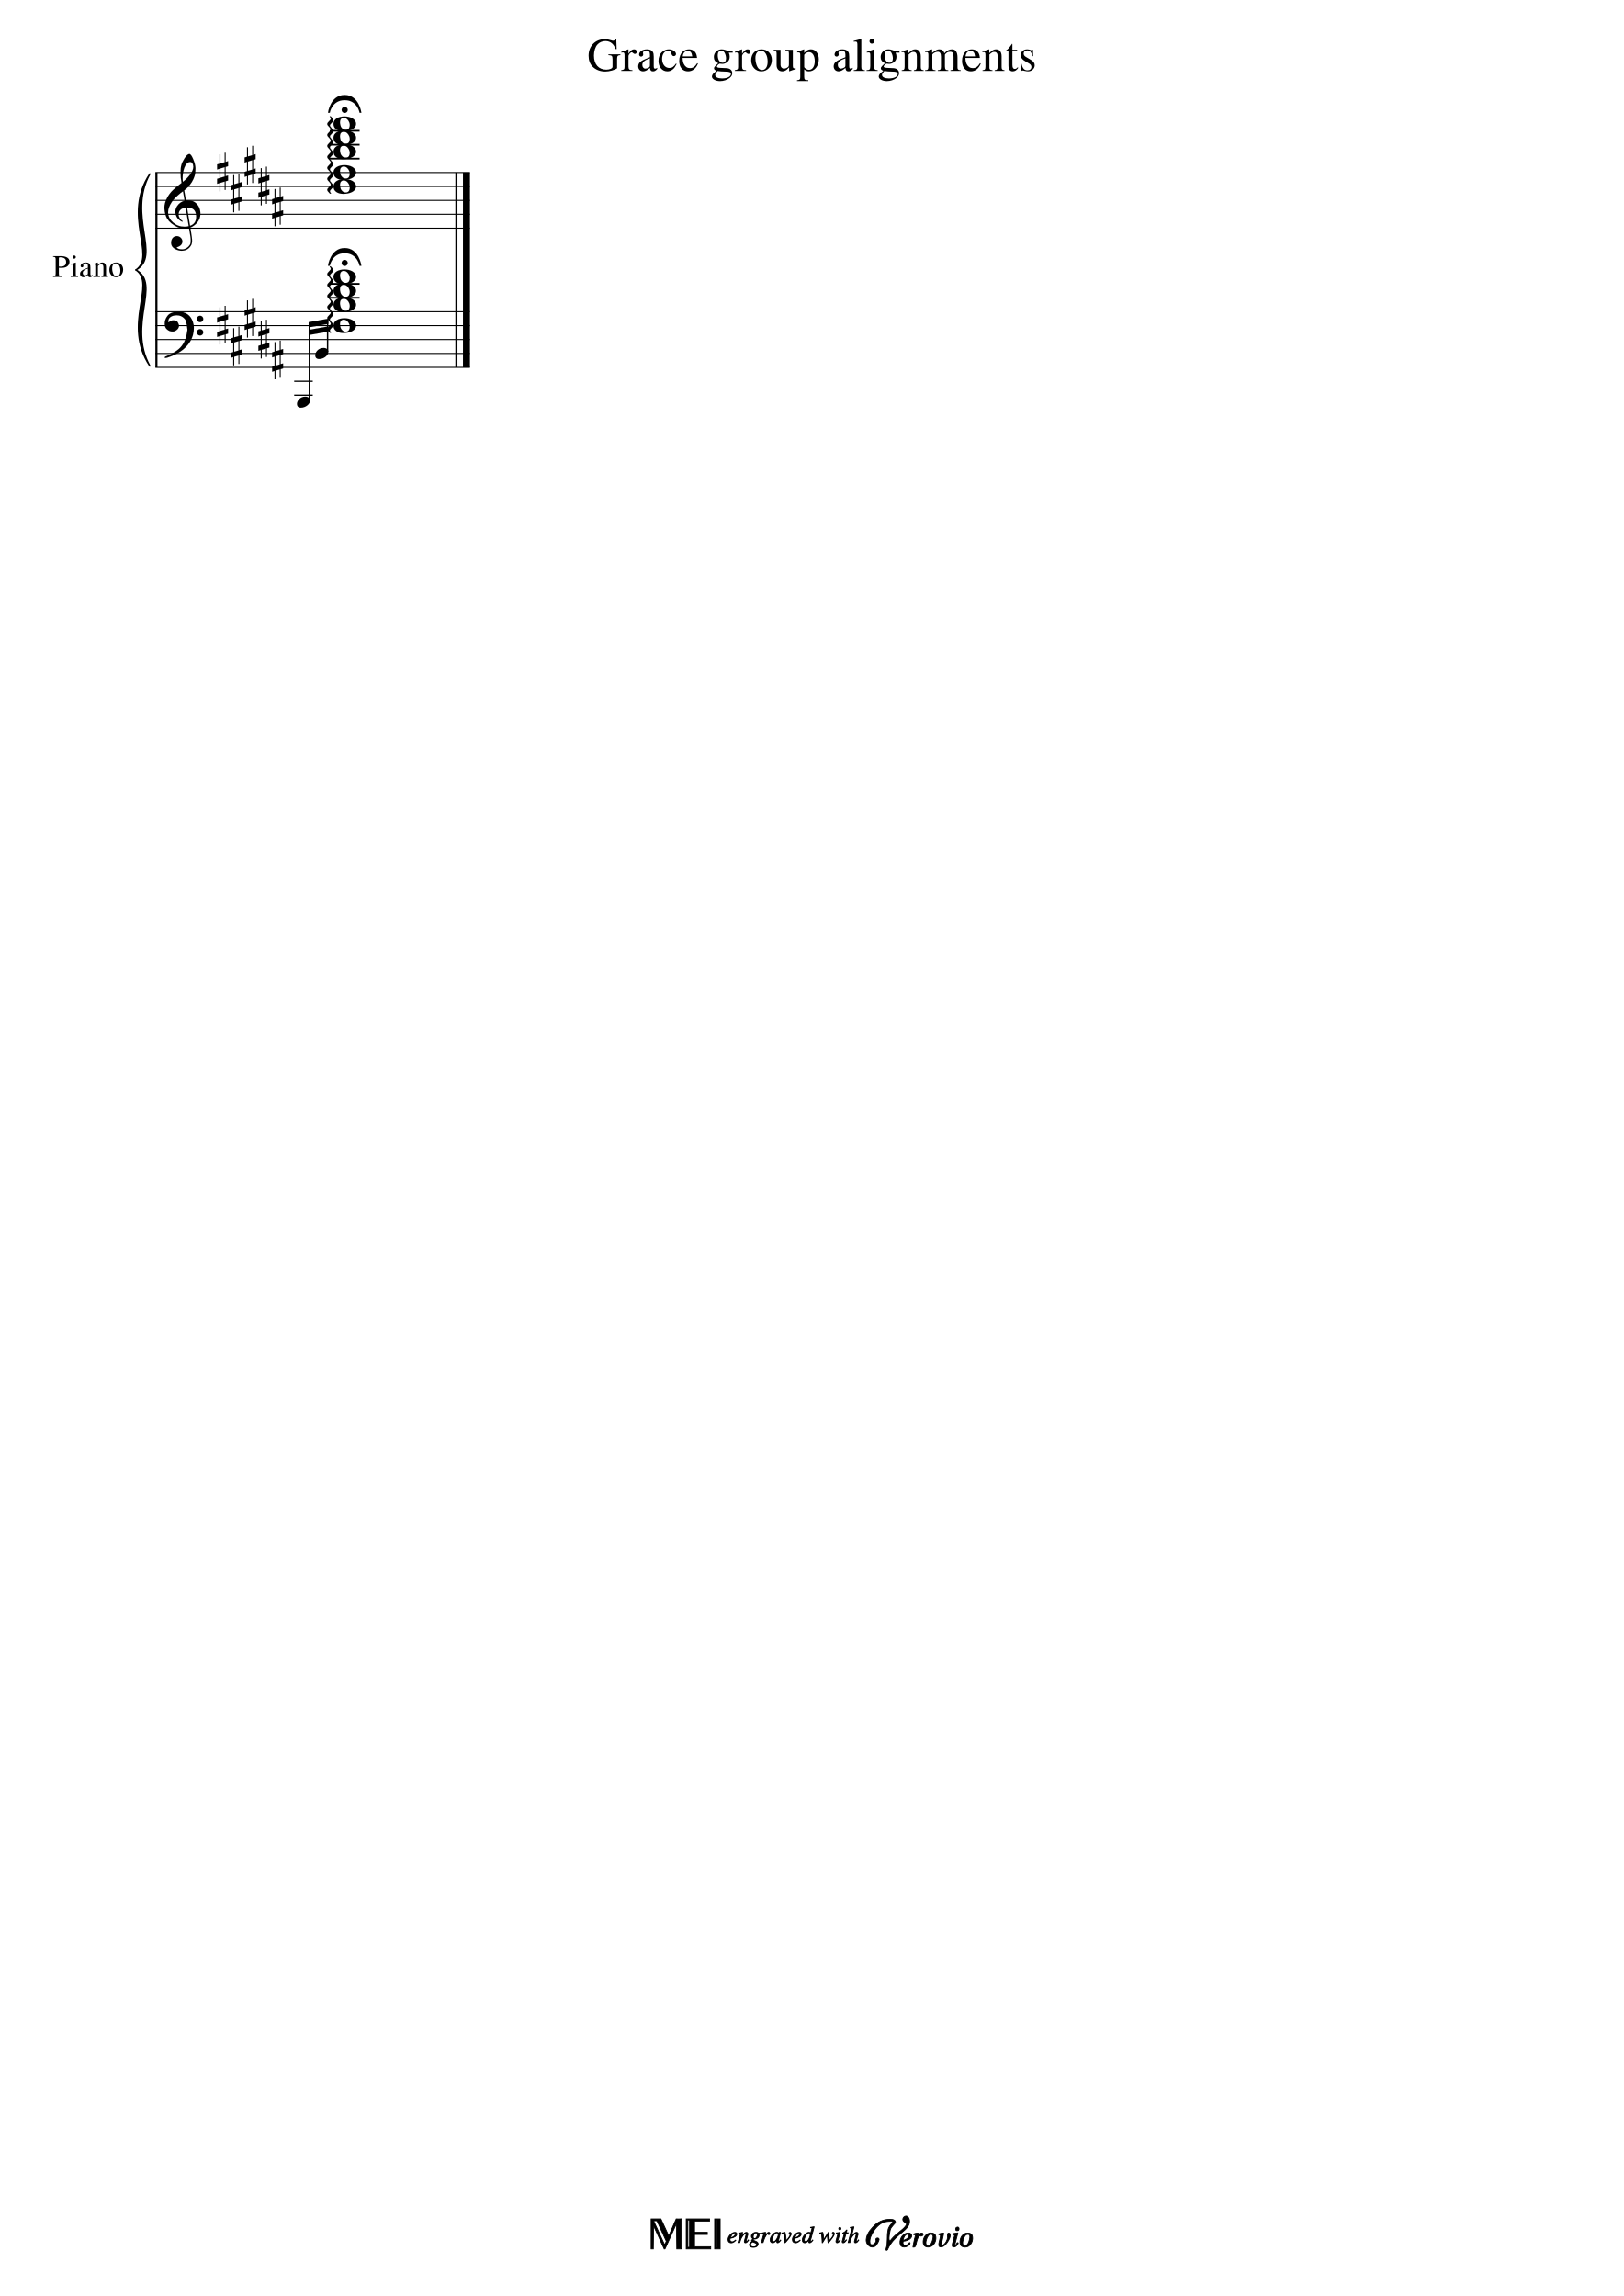
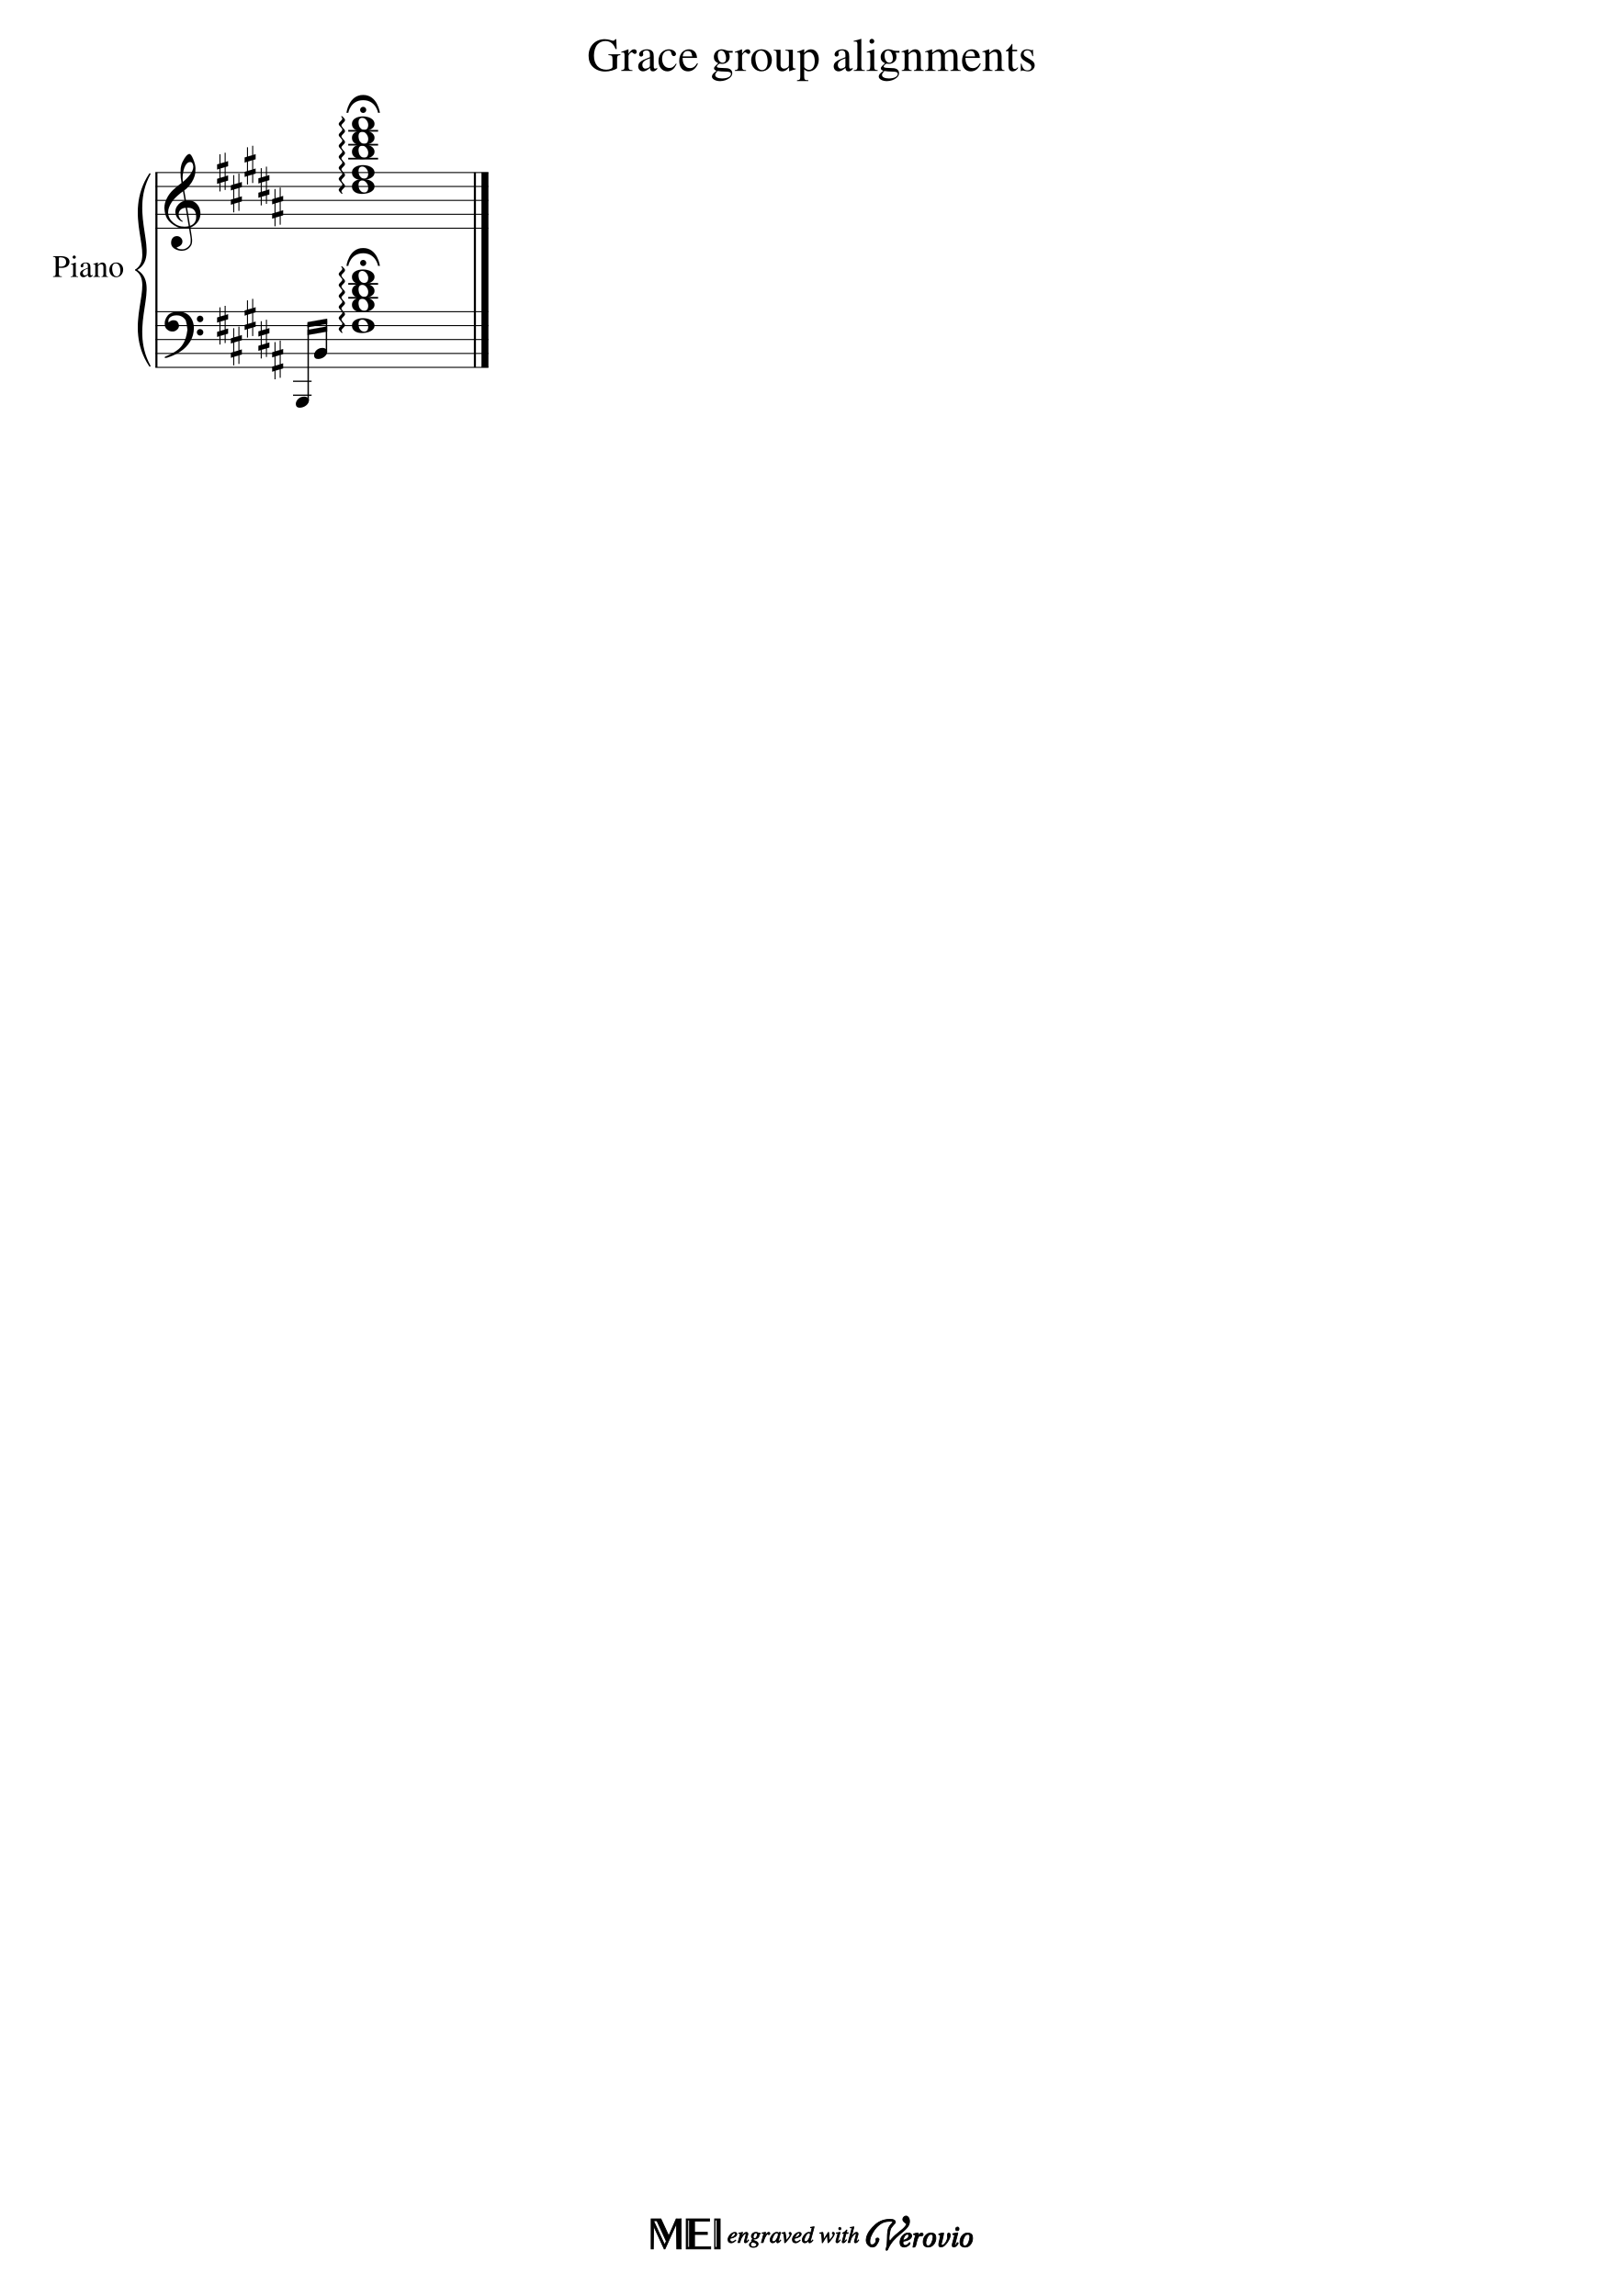
<svg xmlns="http://www.w3.org/2000/svg" xmlns:xlink="http://www.w3.org/1999/xlink" width="2100px" height="2970px" version="1.1" overflow="visible" id="docid">
  <defs>
    <g id="E050-docid">
      <path transform="scale(1,-1)" d="M441 -245c-23 -4 -48 -6 -76 -6c-59 0 -102 7 -130 20c-88 42 -150 93 -187 154c-26 44 -43 103 -48 176c0 6 -1 13 -1 19c0 54 15 111 45 170c29 57 65 106 110 148s96 85 153 127c-3 16 -8 46 -13 92c-4 43 -5 73 -5 89c0 117 16 172 69 257c34 54 64 82 89 82 c21 0 43 -30 69 -92s39 -115 41 -159v-15c0 -109 -21 -162 -67 -241c-13 -20 -63 -90 -98 -118c-13 -9 -25 -19 -37 -29l31 -181c8 1 18 2 28 2c58 0 102 -12 133 -35c59 -43 92 -104 98 -184c1 -7 1 -15 1 -22c0 -123 -87 -209 -181 -248c8 -57 17 -110 25 -162 c5 -31 6 -58 6 -80c0 -30 -5 -53 -14 -70c-35 -64 -88 -99 -158 -103c-5 0 -11 -1 -16 -1c-37 0 -72 10 -108 27c-50 24 -77 59 -80 105v11c0 29 7 55 20 76c18 28 45 42 79 44h6c49 0 93 -42 97 -87v-9c0 -51 -34 -86 -105 -106c17 -24 51 -36 102 -36c62 0 116 43 140 85 c9 16 13 41 13 74c0 20 -1 42 -5 67c-8 53 -18 106 -26 159zM461 939c-95 0 -135 -175 -135 -286c0 -24 2 -48 5 -71c50 39 92 82 127 128c40 53 60 100 60 140v8c-4 53 -22 81 -55 81h-2zM406 119l54 -326c73 25 110 78 110 161c0 7 0 15 -1 23c-7 95 -57 142 -151 142h-12 zM382 117c-72 -2 -128 -47 -128 -120v-7c2 -46 43 -99 75 -115c-3 -2 -7 -5 -10 -10c-70 33 -116 88 -123 172v11c0 68 44 126 88 159c23 17 49 29 78 36l-29 170c-21 -13 -52 -37 -92 -73c-50 -44 -86 -84 -109 -119c-45 -69 -67 -130 -67 -182v-13c5 -68 35 -127 93 -176 s125 -73 203 -73c25 0 50 3 75 9c-19 111 -36 221 -54 331z" />
    </g>
    <g id="E262-docid">
      <path transform="scale(1,-1)" d="M136 186v169h17v-164l44 14v-91l-44 -14v-165l44 12v-91l-44 -13v-155h-17v150l-76 -22v-155h-17v149l-43 -13v90l43 14v167l-43 -14v92l43 13v169h17v-163zM60 73v-167l76 22v168z" />
    </g>
    <g id="E0A2-docid">
      <path transform="scale(1,-1)" d="M198 133c102 0 207 -45 207 -133c0 -92 -118 -133 -227 -133c-101 0 -178 46 -178 133c0 88 93 133 198 133zM293 -21c0 14 -3 29 -8 44c-7 20 -18 38 -33 54c-20 21 -43 31 -68 31l-20 -2c-15 -5 -27 -14 -36 -28c-4 -9 -6 -17 -8 -24s-3 -16 -3 -27c0 -15 3 -34 9 -57 s18 -41 34 -55c15 -15 36 -23 62 -23c4 0 10 1 18 2c19 5 32 15 40 30s13 34 13 55z" />
    </g>
    <g id="E062-docid">
      <path transform="scale(1,-1)" d="M582 -120c0 32 26 58 58 58s58 -26 58 -58s-26 -58 -58 -58s-58 26 -58 58zM582 120c0 32 26 58 58 58s58 -26 58 -58s-26 -58 -58 -58s-58 26 -58 58zM158 96c51 0 73 -14 88 -49l16 -39c0 -17 -2 -30 -7 -40c-3 -11 -10 -21 -19 -31c-17 -18 -49 -43 -84 -43 c-55 0 -77 13 -112 44c-24 21 -35 55 -35 100c0 46 14 81 32 112c30 52 71 79 137 93l36 6l26 2c154 0 235 -68 274 -182c11 -32 18 -68 18 -107c0 -103 -26 -182 -68 -250c-89 -145 -234 -230 -412 -288l-30 -5c-9 0 -14 3 -14 8c3 10 5 11 10 16c35 15 70 30 96 44l78 43 c96 57 162 136 197 258c9 33 17 60 22 100c3 22 5 35 6 39c-7 69 -16 115 -23 140s-4 22 -16 40c-8 12 -19 23 -31 34c-24 21 -62 44 -118 44c-48 0 -84 -8 -113 -28c-28 -19 -42 -44 -42 -73v-16c2 -5 3 -9 4 -11c24 22 52 39 84 39z" />
    </g>
    <g id="E0A4-docid">
      <path transform="scale(1,-1)" d="M0 -39c0 68 73 172 200 172c66 0 114 -37 114 -95c0 -84 -106 -171 -218 -171c-64 0 -96 30 -96 94z" />
    </g>
    <g id="EAA9-docid">
      <path transform="scale(1,-1)" d="M0 44c-12 0 -4 17 0 24c32 32 48 44 64 44c35 0 66 -64 96 -64c10 0 25 9 38 20c12 0 4 -17 0 -24c-32 -32 -48 -44 -64 -44c-35 0 -66 64 -96 64c-10 0 -25 -9 -38 -20z" />
    </g>
    <g id="E4C0-docid">
      <path transform="scale(1,-1)" d="M0 0c0 0 40 320 300 320s300 -320 300 -320h-32s-38 227 -268 227s-268 -227 -268 -227h-32zM355 52c0 -30 -25 -55 -55 -55s-55 25 -55 55s25 55 55 55s55 -25 55 -55z" />
    </g>
  </defs>
  <style type="text/css">#docid g.ending, #docid g.fing, #docid g.reh, #docid g.tempo {font-weight:bold;}#docid g.dir, #docid g.dynam, #docid g.mNum {font-style:italic;}#docid g.label {font-weight:normal;}#docid ellipse, #docid path, #docid polygon, #docid polyline, #docid rect {stroke:currentColor}</style>
  <svg class="definition-scale" color="black" font-family="Times, serif" viewBox="0 0 21000 29700">
    <g class="page-margin" transform="translate(500, 500)">
      <g id="iJ6YNS9" class="mdiv pageMilestone" />
      <g id="j6ERYJ7" class="score pageMilestone" />
      <g id="hBQMIY1" class="system">
        <path d="M1523 1732 L1523 4252" stroke-width="27" />
        <g id="zLSOEVC" class="grpSym">
          <path d="M1438,4234 C1078,3694 1528,3172 1258,2992 C1591,3172 1141,3694 1438,4234" stroke-width="18" stroke-linecap="round" stroke-linejoin="round" />
          <path d="M1438,1750 C1141,2290 1591,2812 1258,2992 C1528,2812 1078,2290 1438,1750" stroke-width="18" stroke-linecap="round" stroke-linejoin="round" />
        </g>
        <g id="b13LSE5M" class="label">
          <text x="1105" y="3082" text-anchor="end" font-size="0px">
            <tspan id="d76ZWID" class="text">
              <tspan font-size="405px">Piano</tspan>
            </tspan>
          </text>
        </g>
        <g id="j1TW2UZM" class="section systemMilestone" />
        <g id="a12WP67W" class="measure">
          <g id="b4Y5DFV" class="staff">
-             <path d="M1510 1732 L5578 1732" stroke-width="13" />
-             <path d="M1510 1912 L5578 1912" stroke-width="13" />
-             <path d="M1510 2092 L5578 2092" stroke-width="13" />
-             <path d="M1510 2272 L5578 2272" stroke-width="13" />
-             <path d="M1510 2452 L5578 2452" stroke-width="13" />
+             <path d="M1510 1732 L5817 1732" stroke-width="13" />
+             <path d="M1510 1912 L5817 1912" stroke-width="13" />
+             <path d="M1510 2092 L5817 2092" stroke-width="13" />
+             <path d="M1510 2272 L5817 2272" stroke-width="13" />
+             <path d="M1510 2452 L5817 2452" stroke-width="13" />
            <g id="e1QLH74E" class="clef">
              <use xlink:href="#E050-docid" transform="translate(1627, 2272) scale(0.72, 0.72)" />
            </g>
            <g id="g5VLKHE" class="keySig">
              <g id="iSPJAEC" class="keyAccid">
                <use xlink:href="#E262-docid" transform="translate(2308, 1732) scale(0.72, 0.72)" />
              </g>
              <g id="k1LV6W3V" class="keyAccid">
                <use xlink:href="#E262-docid" transform="translate(2486, 2002) scale(0.72, 0.72)" />
              </g>
              <g id="mRHQA18" class="keyAccid">
                <use xlink:href="#E262-docid" transform="translate(2664, 1642) scale(0.72, 0.72)" />
              </g>
              <g id="o1LU0JHX" class="keyAccid">
                <use xlink:href="#E262-docid" transform="translate(2842, 1912) scale(0.72, 0.72)" />
              </g>
              <g id="qCCZ9LK" class="keyAccid">
                <use xlink:href="#E262-docid" transform="translate(3020, 2182) scale(0.72, 0.72)" />
              </g>
            </g>
            <g class="ledgerLines above">
-               <path d="M3765 1552 L4151 1552" stroke-width="22" />
-               <path d="M3765 1372 L4151 1372" stroke-width="22" />
-               <path d="M3765 1192 L4151 1192" stroke-width="22" />
+               <path d="M4004 1552 L4390 1552" stroke-width="22" />
+               <path d="M4004 1372 L4390 1372" stroke-width="22" />
+               <path d="M4004 1192 L4390 1192" stroke-width="22" />
            </g>
            <g id="cNFAQML" class="layer">
              <g id="chord-0000000108671512" class="chord">
                <g id="e36A7UB" class="note">
                  <g class="notehead">
-                     <use xlink:href="#E0A2-docid" transform="translate(3813, 1912) scale(0.72, 0.72)" />
+                     <use xlink:href="#E0A2-docid" transform="translate(4052, 1912) scale(0.72, 0.72)" />
                  </g>
                  <g id="fW4SW7P" class="accid" />
                </g>
                <g id="g17JWEWV" class="note">
                  <g class="notehead">
-                     <use xlink:href="#E0A2-docid" transform="translate(3813, 1732) scale(0.72, 0.72)" />
+                     <use xlink:href="#E0A2-docid" transform="translate(4052, 1732) scale(0.72, 0.72)" />
                  </g>
                  <g id="h11BYRB0" class="accid" />
                </g>
                <g id="iEPNT2P" class="note">
                  <g class="notehead">
-                     <use xlink:href="#E0A2-docid" transform="translate(3813, 1462) scale(0.72, 0.72)" />
+                     <use xlink:href="#E0A2-docid" transform="translate(4052, 1462) scale(0.72, 0.72)" />
                  </g>
                  <g id="j180F7IU" class="accid" />
                </g>
                <g id="k1JVOWO3" class="note">
                  <g class="notehead">
-                     <use xlink:href="#E0A2-docid" transform="translate(3813, 1282) scale(0.72, 0.72)" />
+                     <use xlink:href="#E0A2-docid" transform="translate(4052, 1282) scale(0.72, 0.72)" />
                  </g>
                  <g id="l168SLSU" class="accid" />
                </g>
                <g id="m1I1R6XU" class="note">
                  <g class="notehead">
-                     <use xlink:href="#E0A2-docid" transform="translate(3813, 1102) scale(0.72, 0.72)" />
+                     <use xlink:href="#E0A2-docid" transform="translate(4052, 1102) scale(0.72, 0.72)" />
                  </g>
                  <g id="n3L1BSY" class="accid" />
                </g>
              </g>
            </g>
          </g>
          <g id="oYFJ0C6" class="staff">
-             <path d="M1510 3532 L5578 3532" stroke-width="13" />
-             <path d="M1510 3712 L5578 3712" stroke-width="13" />
-             <path d="M1510 3892 L5578 3892" stroke-width="13" />
-             <path d="M1510 4072 L5578 4072" stroke-width="13" />
-             <path d="M1510 4252 L5578 4252" stroke-width="13" />
+             <path d="M1510 3532 L5817 3532" stroke-width="13" />
+             <path d="M1510 3712 L5817 3712" stroke-width="13" />
+             <path d="M1510 3892 L5817 3892" stroke-width="13" />
+             <path d="M1510 4072 L5817 4072" stroke-width="13" />
+             <path d="M1510 4252 L5817 4252" stroke-width="13" />
            <g id="sZE6XER" class="clef">
              <use xlink:href="#E062-docid" transform="translate(1627, 3712) scale(0.72, 0.72)" />
            </g>
            <g id="u1N9L0FZ" class="keySig">
              <g id="wBLAR6D" class="keyAccid">
                <use xlink:href="#E262-docid" transform="translate(2308, 3712) scale(0.72, 0.72)" />
              </g>
              <g id="y4IJE84" class="keyAccid">
                <use xlink:href="#E262-docid" transform="translate(2486, 3982) scale(0.72, 0.72)" />
              </g>
              <g id="a14U645M" class="keyAccid">
                <use xlink:href="#E262-docid" transform="translate(2664, 3622) scale(0.72, 0.72)" />
              </g>
              <g id="c18TP0PA" class="keyAccid">
                <use xlink:href="#E262-docid" transform="translate(2842, 3892) scale(0.72, 0.72)" />
              </g>
              <g id="e1WHSIFN" class="keyAccid">
                <use xlink:href="#E262-docid" transform="translate(3020, 4162) scale(0.72, 0.72)" />
              </g>
            </g>
            <g class="ledgerLines above">
-               <path d="M3765 3352 L4151 3352" stroke-width="22" />
-               <path d="M3765 3172 L4151 3172" stroke-width="22" />
+               <path d="M4004 3352 L4390 3352" stroke-width="22" />
+               <path d="M4004 3172 L4390 3172" stroke-width="22" />
            </g>
            <g class="ledgerLines below cue">
-               <path d="M3305 4432 L3545 4432" stroke-width="16" />
-               <path d="M3305 4612 L3545 4612" stroke-width="16" />
+               <path d="M3290 4432 L3530 4432" stroke-width="16" />
+               <path d="M3290 4612 L3530 4612" stroke-width="16" />
            </g>
            <g id="p6KLLMO" class="layer">
              <g id="q4CA8UL" class="graceGrp">
                <g id="r10DL3CR" class="beam">
-                   <polygon points="3492,3667 3746,3622 3746,3689 3492,3734" />
-                   <polygon points="3492,3767 3746,3722 3746,3789 3492,3834" />
+                   <polygon points="3477,3667 3731,3622 3731,3689 3477,3734" />
+                   <polygon points="3477,3767 3731,3722 3731,3789 3477,3834" />
                  <g id="s1IC15RP" class="note">
                    <g class="notehead">
-                       <use xlink:href="#E0A4-docid" transform="translate(3341, 4702) scale(0.54, 0.54)" />
+                       <use xlink:href="#E0A4-docid" transform="translate(3326, 4702) scale(0.54, 0.54)" />
                    </g>
                    <g id="vPKGJXZ" class="stem">
-                       <path d="M3501 4681 L3501 3685" stroke-width="18" />
+                       <path d="M3486 4681 L3486 3685" stroke-width="18" />
                    </g>
                  </g>
                  <g id="tBZ62SV" class="note">
                    <g class="notehead">
-                       <use xlink:href="#E0A4-docid" transform="translate(3577, 4072) scale(0.54, 0.54)" />
+                       <use xlink:href="#E0A4-docid" transform="translate(3562, 4072) scale(0.54, 0.54)" />
                    </g>
                    <g id="wGMJNIQ" class="stem">
-                       <path d="M3737 4051 L3737 3640" stroke-width="18" />
+                       <path d="M3722 4051 L3722 3640" stroke-width="18" />
                    </g>
                  </g>
                </g>
              </g>
              <g id="chord-0000000742047178" class="chord">
                <g id="vLC6GUE" class="note">
                  <g class="notehead">
-                     <use xlink:href="#E0A2-docid" transform="translate(3813, 3712) scale(0.72, 0.72)" />
+                     <use xlink:href="#E0A2-docid" transform="translate(4052, 3712) scale(0.72, 0.72)" />
                  </g>
                  <g id="w1KCUVGJ" class="accid" />
                </g>
                <g id="xGUU4JQ" class="note">
                  <g class="notehead">
-                     <use xlink:href="#E0A2-docid" transform="translate(3813, 3442) scale(0.72, 0.72)" />
+                     <use xlink:href="#E0A2-docid" transform="translate(4052, 3442) scale(0.72, 0.72)" />
                  </g>
                  <g id="yAUW6TF" class="accid" />
                </g>
                <g id="z14DBQNG" class="note">
                  <g class="notehead">
-                     <use xlink:href="#E0A2-docid" transform="translate(3813, 3262) scale(0.72, 0.72)" />
+                     <use xlink:href="#E0A2-docid" transform="translate(4052, 3262) scale(0.72, 0.72)" />
                  </g>
                  <g id="a1QJ4FU1" class="accid" />
                </g>
                <g id="b1XSZE2H" class="note">
                  <g class="notehead">
-                     <use xlink:href="#E0A2-docid" transform="translate(3813, 3082) scale(0.72, 0.72)" />
+                     <use xlink:href="#E0A2-docid" transform="translate(4052, 3082) scale(0.72, 0.72)" />
                  </g>
                  <g id="c1IEYM10" class="accid" />
                </g>
              </g>
            </g>
          </g>
-           <g id="dIZDUHE" class="arpeg" transform="rotate(-90 3813,2002)">
-             <use xlink:href="#EAA9-docid" transform="translate(3813, 2002) scale(0.72, 0.72)" />
-             <use xlink:href="#EAA9-docid" transform="translate(3955, 2002) scale(0.72, 0.72)" />
-             <use xlink:href="#EAA9-docid" transform="translate(4097, 2002) scale(0.72, 0.72)" />
-             <use xlink:href="#EAA9-docid" transform="translate(4239, 2002) scale(0.72, 0.72)" />
-             <use xlink:href="#EAA9-docid" transform="translate(4381, 2002) scale(0.72, 0.72)" />
-             <use xlink:href="#EAA9-docid" transform="translate(4523, 2002) scale(0.72, 0.72)" />
-             <use xlink:href="#EAA9-docid" transform="translate(4665, 2002) scale(0.72, 0.72)" />
+           <g id="dIZDUHE" class="arpeg" transform="rotate(-90 3962,2002)">
+             <use xlink:href="#EAA9-docid" transform="translate(3962, 2002) scale(0.72, 0.72)" />
+             <use xlink:href="#EAA9-docid" transform="translate(4104, 2002) scale(0.72, 0.72)" />
+             <use xlink:href="#EAA9-docid" transform="translate(4246, 2002) scale(0.72, 0.72)" />
+             <use xlink:href="#EAA9-docid" transform="translate(4388, 2002) scale(0.72, 0.72)" />
+             <use xlink:href="#EAA9-docid" transform="translate(4530, 2002) scale(0.72, 0.72)" />
+             <use xlink:href="#EAA9-docid" transform="translate(4672, 2002) scale(0.72, 0.72)" />
+             <use xlink:href="#EAA9-docid" transform="translate(4814, 2002) scale(0.72, 0.72)" />
          </g>
          <g id="e1EHME80" class="fermata">
-             <use xlink:href="#E4C0-docid" transform="translate(3742, 959) scale(0.72, 0.72)" />
-           </g>
-           <g id="f1BEGS43" class="arpeg" transform="rotate(-90 3813,3802)">
-             <use xlink:href="#EAA9-docid" transform="translate(3813, 3802) scale(0.72, 0.72)" />
-             <use xlink:href="#EAA9-docid" transform="translate(3955, 3802) scale(0.72, 0.72)" />
-             <use xlink:href="#EAA9-docid" transform="translate(4097, 3802) scale(0.72, 0.72)" />
-             <use xlink:href="#EAA9-docid" transform="translate(4239, 3802) scale(0.72, 0.72)" />
-             <use xlink:href="#EAA9-docid" transform="translate(4381, 3802) scale(0.72, 0.72)" />
-             <use xlink:href="#EAA9-docid" transform="translate(4523, 3802) scale(0.72, 0.72)" />
+             <use xlink:href="#E4C0-docid" transform="translate(3981, 959) scale(0.72, 0.72)" />
+           </g>
+           <g id="f1BEGS43" class="arpeg" transform="rotate(-90 3962,3802)">
+             <use xlink:href="#EAA9-docid" transform="translate(3962, 3802) scale(0.72, 0.72)" />
+             <use xlink:href="#EAA9-docid" transform="translate(4104, 3802) scale(0.72, 0.72)" />
+             <use xlink:href="#EAA9-docid" transform="translate(4246, 3802) scale(0.72, 0.72)" />
+             <use xlink:href="#EAA9-docid" transform="translate(4388, 3802) scale(0.72, 0.72)" />
+             <use xlink:href="#EAA9-docid" transform="translate(4530, 3802) scale(0.72, 0.72)" />
+             <use xlink:href="#EAA9-docid" transform="translate(4672, 3802) scale(0.72, 0.72)" />
          </g>
          <g id="gETMZTA" class="fermata">
-             <use xlink:href="#E4C0-docid" transform="translate(3742, 2939) scale(0.72, 0.72)" />
+             <use xlink:href="#E4C0-docid" transform="translate(3981, 2939) scale(0.72, 0.72)" />
          </g>
          <g id="z1XZBIJA" class="barLine">
-             <path d="M5403 1732 L5403 2452" stroke-width="27" />
-             <path d="M5533 1732 L5533 2452" stroke-width="90" />
-             <path d="M5403 3532 L5403 4252" stroke-width="27" />
-             <path d="M5533 3532 L5533 4252" stroke-width="90" />
-             <path d="M5403 2452 L5403 3532" stroke-width="27" />
-             <path d="M5533 2452 L5533 3532" stroke-width="90" />
+             <path d="M5642 1732 L5642 2452" stroke-width="27" />
+             <path d="M5772 1732 L5772 2452" stroke-width="90" />
+             <path d="M5642 3532 L5642 4252" stroke-width="27" />
+             <path d="M5772 3532 L5772 4252" stroke-width="90" />
+             <path d="M5642 2452 L5642 3532" stroke-width="27" />
+             <path d="M5772 2452 L5772 3532" stroke-width="90" />
          </g>
        </g>
        <g id="qI1DT7K" class="systemMilestoneEnd j1TW2UZM" />
      </g>
      <g id="rJ8GLXL" class="pageMilestoneEnd j6ERYJ7" />
      <g id="s1HUMGE0" class="pageMilestoneEnd iJ6YNS9" />
      <g id="z1M5W8JL" class="pgHead autogenerated">
        <text font-size="0px">
          <tspan id="aA571PQ" class="rend" x="10000" y="417" text-anchor="middle">
            <tspan id="bGR56S9" class="rend">
              <tspan id="c10PAP45" class="text">
                <tspan font-size="607px">Grace group alignments</tspan>
              </tspan>
            </tspan>
          </tspan>
        </text>
      </g>
      <g id="t1YD0KSR" class="pgFoot autogenerated">
        <g id="u1XWY667" class="fig">
          <g class="svg" transform="translate(7750, 28099) scale(10, 10)">
            <g>
              <path fill="#000000" d="M 17.113,49.265 V 10.368 h 12.697 c 3.289,7.337 6.713,14.61 10.127,21.889 3.42,-7.485 6.256,-14.205 9.589,-21.91 2.436,0.104 4.317,0.085 6.484,-0.058 V 49.264 H 50.274 C 50.145,38.356 50.016,27.448 49.887,16.54 45.003,27.315 39.967,38.434 35.084,49.209 34.679,49.344 34.427,49.136 34.022,49.271 29.466,39.331 24.91,29.391 20.354,19.451 20.224,29.389 20.095,39.327 19.965,49.264 H 17.113 Z M 36.754,39.325 C 32.721,30.513 28.688,21.701 24.655,12.889 22.531,12.751 22.657,12.71 20.714,12.814 v 0.966 c 4.613,9.998 9.609,20.749 13.873,30.082 0.722,-1.513 1.445,-3.025 2.167,-4.538 z m 25.738,9.94 c 0,-12.966 0,-25.931 0,-38.897 10.084,0 20.169,0 30.253,0 0,0.96 0,1.921 0,2.881 -6.483,0 -12.966,0 -19.448,0 0,4.802 0,9.604 0,14.406 5.522,0 11.045,0 16.567,0 0,0.96 0,1.921 0,2.881 -5.522,0 -11.045,0 -16.567,0 0,5.282 0,10.565 0,15.847 6.963,0 13.926,0 20.889,0 0,0.96 0,1.921 0,2.881 -10.565,0 -21.129,0 -31.694,0 z m 4.322,-2.161 c 0,-11.765 0,-23.53 0,-35.295 -0.72,0 -1.441,0 -2.161,0 0,11.765 0,23.53 0,35.295 0.72,0 1.441,0 2.161,0 z m 32.414,2.161 c 0,-12.966 0,-25.931 0,-38.897 2.401,0 4.802,0 7.203,0 0,12.966 0,25.931 0,38.897 -2.401,0 -4.802,0 -7.203,0 z m 2.881,-2.161 c 0,-11.765 0,-23.53 0,-35.295 -0.72,0 -1.441,0 -2.161,0 0,11.765 0,23.53 0,35.295 0.72,0 1.441,0 2.161,0 z" />
              <path fill="#000000" d="m 346.3,6.7 c -3.1,0.5 -4.9,4.4 -2.7,6.8 1.2,1.4 2.7,2.4 4.1,3.5 -2.4,5.3 -7.7,8.3 -11.9,12.1 -3.7,2.8 -7,6.2 -9.7,9.9 -2.2,-0.8 -0.915,-7.719 -0.627,-9.5 0.288,-1.781 0.727,-6.4 2.927,-8.7 1.3,-1.9 3,-3.5 4.5,-5.2 1.2,-3.4 -3.2,-4.9 -5.8,-4.6 -7.3,-0.5 -14.6,2 -20,6.8 -5,4.6 -10,10.1 -11.5,17 -0.9,3.5 -0.2,7.5 2.8,9.9 2.5,2.8 7.4,2.9 9.8,-0.2 1.7,-2.3 3.2,-4.8 3.8,-7.6 -0.1,-2.6 -4.4,-2.3 -4.3,0.2 1.2,2.4 -0.9,4.7 -2.7,6.2 -1.7,0.9 -4.7,0.7 -4.8,-1.7 -1,-5.8 2.1,-11.3 5.2,-16.1 4,-5.8 9.8,-11.2 17.2,-11.8 1.6,0 8.1,-1.2 6.8,1.4 -2.8,2.8 -5.6,6.1 -6,10.3 -1.6,7.7 0.1,15.7 -2.3,23.2 -1.1,3.9 2,2.6 2.5,0.2 3.3,-7.4 8.9,-13.4 15.1,-18.5 4.2,-3.9 9.5,-7.1 11.9,-12.6 1.3,-3.6 1.2,-9 -2.7,-10.9 -0.504,-0.177 -1.07,-0.165 -1.6,-0.1 z m 66,14.5 c -2,0.8 -1.8,4.9 0.8,4.4 3.4,0.4 2.9,-6.2 -0.8,-4.4 z m 0.6,7.3 c -1.3,0.5 -7.6,0.5 -5.4,2.2 4,-0.3 0.7,4.5 0.6,6.7 -0.4,2.9 -2.4,5.9 -1.2,8.8 2.7,1.7 5.6,-0.8 6.8,-3.2 1.6,-1.4 -0.5,-3 -1.2,-0.9 -0.4,0.8 -2.4,3.5 -2.6,1.8 1.1,-5 2.7,-9.9 3.9,-14.9 l -0.1,-0.5 h -0.9 z m -65.1,0.2 c -6.5,1.6 -10.5,9.5 -8.2,15.7 2.1,3.4 7.4,2.9 10.1,0.4 2,-0.2 3.6,-5.3 1,-3.4 -1.4,2 -4,4.2 -6.5,2.8 -2.2,-1.9 -1.9,-5.7 1.7,-5.3 3.1,-0.9 6.9,-2.1 8.1,-5.5 0.9,-2.7 -1.6,-5.2 -4.3,-4.8 h -1.1 -0.7 z m 13.6,0 c -2.2,0 -8.5,1.8 -2.9,2.3 0.9,1.9 -1,4.9 -1.1,7.2 -0.5,2.9 -1.4,5.7 -1.7,8.7 3.7,0.7 3.8,-2.6 4.4,-5.3 0.9,-3.3 1.6,-7 4.1,-9.5 2.4,1.6 6.8,-0.7 3.7,-3.4 -2.9,-0.5 -4.8,2.4 -6.2,4.3 0,-1.2 2.4,-5 -0.2,-4.3 z m 15.8,0 c -6.4,1.3 -9.6,9.1 -7.7,14.9 1.9,4 7.7,3.9 11,1.7 4.1,-3 6,-8.9 4.4,-13.7 -1.3,-3 -4.8,-3.2 -7.6,-3 z m 17,0 c -2.3,0 -8.8,1.9 -3,2.4 0.4,2.5 -1,5.7 -1.4,8.4 -0.7,2.4 -1.8,7.5 2.1,7.2 3.8,-0.1 6.5,-3.5 8.5,-6.3 2,-3.2 4.5,-7 3.3,-10.9 -3.7,-3 -3.6,2.6 -3.1,5.1 -0.7,3.8 -2.7,7.9 -6.2,9.8 -3.6,0.6 -1,-4.3 -0.8,-6.1 0.6,-3.2 1.6,-6.3 1.9,-9.5 h -1.1 z m 30.6,0 c -6.3,1.2 -9.5,8.9 -7.8,14.7 1.5,4 7.2,4.2 10.5,2.4 4.6,-2.8 6.6,-9.3 4.8,-14.3 -1.4,-2.8 -4.8,-3 -7.5,-2.8 z m -75.4,1.7 c 2.1,1.5 0.2,4.7 -1.6,5.7 -1.1,0.4 -5.5,3.4 -4.6,0.7 0.8,-2.7 2.2,-6.2 5.3,-6.6 l 0.9,0.1 z m 30.8,0 c 2.6,1.5 1.3,5.2 0.8,7.6 -0.8,2.7 -1.9,5.9 -4.7,7.1 -5.1,0.8 -4,-5.8 -2.8,-8.8 1,-2.8 3,-6.8 6.7,-5.8 z m 47.1,-0.1 c 2.9,0.7 2,4.7 1.5,6.8 -0.7,3 -1.8,6.7 -5,8 -4.7,0.8 -4,-5.1 -3,-7.9 0.9,-3 2.7,-7.3 6.5,-6.8 z" />
              <g>
                <path d="m 116.566,37.118 q 0,-3.252 2.93,-6.299 2.9,-3.047 5.991,-3.047 1.143,0 1.816,0.527 0.674,0.527 0.674,1.567 0,2.109 -2.476,3.618 -2.461,1.494 -5.186,1.831 l -0.835,0.103 q -0.19,0.601 -0.264,0.967 -0.073,0.352 -0.073,0.894 0,1.289 0.835,2.007 0.85,0.718 2.007,0.718 1.099,0 2.329,-0.732 0.703,-0.425 2.036,-1.523 l 0.381,0.337 q -0.659,0.835 -1.89,1.714 -2.183,1.567 -4.38,1.567 -1.553,0 -2.725,-1.099 -1.172,-1.099 -1.172,-3.149 z m 3.12,-2.358 q 2.798,-0.41 4.556,-1.963 Q 126,31.229 126,29.691 q 0,-0.557 -0.264,-0.879 -0.264,-0.337 -0.776,-0.337 -0.952,0 -1.875,0.82 -0.908,0.806 -1.641,1.831 -0.776,1.201 -1.23,2.3 -0.249,0.586 -0.527,1.333 z" />
                <path d="m 129.472,41 2.534,-9.053 q 0.322,-1.143 0.366,-1.377 0.059,-0.249 0.059,-0.527 0,-0.425 -0.249,-0.659 -0.234,-0.249 -0.938,-0.249 -0.176,0 -0.352,0.029 -0.161,0.015 -0.366,0.044 v -0.498 q 0.952,-0.146 1.348,-0.22 0.41,-0.073 0.879,-0.176 l 2.622,-0.571 q 0.088,0.059 0.117,0.132 l -1.948,6.299 q 1.787,-2.739 2.988,-4.072 2.109,-2.358 3.779,-2.358 0.645,0 1.113,0.249 0.894,0.483 0.894,1.743 0,0.352 -0.073,0.732 -0.073,0.381 -0.19,0.82 l -1.919,7.017 q -0.059,0.22 -0.132,0.542 -0.073,0.308 -0.073,0.439 0,0.22 0.103,0.396 0.103,0.176 0.337,0.176 0.381,0 0.879,-0.439 0.498,-0.454 1.626,-1.919 l 0.425,0.381 q -1.201,1.626 -1.904,2.285 -1.201,1.157 -2.3,1.157 -0.498,0 -0.967,-0.322 -0.454,-0.337 -0.454,-1.201 0,-0.249 0.029,-0.527 0.044,-0.278 0.103,-0.483 l 1.846,-7.119 q 0.146,-0.586 0.19,-0.952 0.059,-0.381 0.059,-0.542 0,-0.352 -0.176,-0.601 -0.161,-0.264 -0.586,-0.264 -1.099,0 -2.769,1.992 -0.981,1.187 -1.992,2.827 -0.776,1.274 -1.23,2.49 Q 132.709,37.821 131.742,41 Z" />
                <path d="m 149.13,33.5 q 0,0.908 0.278,1.45 0.469,0.894 1.685,0.894 1.318,0 2.344,-1.67 1.04,-1.685 1.04,-3.706 0,-0.967 -0.425,-1.509 -0.425,-0.557 -1.274,-0.557 -1.641,0 -2.651,1.743 -0.996,1.743 -0.996,3.354 z m 0.513,13.066 q 1.743,0 2.886,-0.835 1.157,-0.835 1.157,-1.992 0,-0.879 -0.601,-1.479 -0.322,-0.322 -1.04,-0.688 -0.601,-0.293 -2.036,-0.835 -1.421,-0.557 -1.641,-0.557 -0.381,0 -1.479,1.011 -1.099,1.025 -1.099,2.314 0,1.948 1.685,2.681 0.879,0.381 2.168,0.381 z m -5.479,-2.681 q 0,-1.099 0.835,-2.095 0.85,-0.981 2.681,-1.963 -0.366,-0.234 -0.601,-0.483 -0.234,-0.264 -0.234,-0.688 0,-0.601 0.835,-1.377 0.469,-0.439 1.523,-1.157 -0.938,-0.352 -1.611,-0.996 -0.82,-0.864 -0.82,-2.241 0,-2.212 1.729,-3.677 1.729,-1.465 4.277,-1.465 1.333,0 2.256,0.425 0.923,0.41 1.084,0.688 h 1.978 v 1.172 h -1.494 q 0.088,0.322 0.132,0.586 0.044,0.264 0.044,0.747 0,2.373 -1.846,3.735 -1.831,1.362 -3.955,1.362 -0.22,0 -0.41,-0.015 -0.19,-0.029 -0.469,-0.088 -0.22,0 -0.601,0.425 -0.396,0.425 -0.396,0.762 0,0.498 3.223,1.699 3.208,1.216 3.208,3.56 0,1.758 -1.611,3.076 -1.611,1.333 -4.863,1.333 -2.256,0 -3.574,-0.967 -1.318,-0.967 -1.318,-2.358 z" />
                <path d="m 165.038,27.67 q 0.132,0 0.176,0.088 0.059,0.073 0.059,0.176 -0.015,0.146 -0.029,0.22 l -1.465,5.669 0.322,-0.63 q 1.055,-2.065 2.461,-3.765 1.421,-1.714 2.695,-1.714 0.688,0 1.055,0.454 0.381,0.454 0.381,1.04 0,0.659 -0.381,1.099 -0.366,0.425 -1.025,0.425 -0.454,0 -0.688,-0.176 -0.234,-0.176 -0.366,-0.41 l -0.176,-0.322 q -0.059,-0.088 -0.146,-0.132 -0.073,-0.059 -0.19,-0.059 -0.571,0 -1.655,1.597 -1.069,1.597 -1.919,3.457 -0.513,1.128 -1.143,2.988 Q 162.606,38.847 161.947,41 h -2.256 l 2.432,-8.818 q 0.205,-0.762 0.322,-1.362 0.132,-0.601 0.132,-0.981 0,-0.439 -0.22,-0.674 -0.22,-0.234 -0.762,-0.234 -0.176,0 -0.439,0.029 -0.264,0.029 -0.63,0.073 v -0.483 l 0.586,-0.117 q 1.143,-0.234 2.49,-0.498 1.362,-0.264 1.436,-0.264 z" />
                <path d="m 181.518,30.424 q 0,-1.055 -0.483,-1.553 -0.483,-0.498 -1.172,-0.498 -2.388,0 -4.438,3.662 -1.802,3.223 -1.802,5.552 0,1.172 0.498,1.714 0.513,0.527 1.26,0.527 2.212,0 4.263,-3.56 1.875,-3.237 1.875,-5.845 z m -1.831,-2.71 q 1.157,0 1.787,0.601 0.337,0.322 0.527,0.85 l 0.073,0.205 0.322,-1.113 q 0.059,-0.19 0.103,-0.249 0.044,-0.073 0.205,-0.088 l 1.655,-0.19 q 0.132,0 0.146,0.059 0.029,0.044 0,0.176 -0.059,0.19 -0.088,0.308 -0.029,0.103 -0.088,0.308 l -1.348,5.244 q -0.439,1.714 -0.747,2.959 -0.542,2.256 -0.542,2.578 0,0.205 0.103,0.308 0.117,0.088 0.278,0.088 0.132,0 0.278,-0.088 0.161,-0.088 0.381,-0.264 l 0.249,-0.205 q 0.117,-0.103 0.264,-0.234 0.146,-0.146 0.352,-0.352 l 0.908,-0.938 0.352,0.308 q -1.523,1.948 -2.446,2.651 -0.923,0.688 -1.758,0.688 -0.542,0 -0.85,-0.381 -0.293,-0.381 -0.293,-0.952 0,-0.527 0.19,-1.509 0.205,-0.996 0.396,-1.67 -0.264,0.439 -0.894,1.289 -0.615,0.835 -1.523,1.626 -1.069,0.952 -2.051,1.348 -0.762,0.264 -1.465,0.264 -1.187,0 -2.153,-0.967 -0.967,-0.981 -0.967,-2.769 0,-3.076 2.754,-6.416 2.842,-3.472 5.889,-3.472 z" />
                <path d="m 196.664,27.772 q 0.82,0 1.26,0.586 0.439,0.586 0.439,1.333 0,1.978 -3.911,6.929 -3.706,4.702 -4.438,4.702 -0.22,0 -0.293,-0.601 -0.044,-0.337 -0.044,-1.143 0,-0.981 -0.19,-3.325 -0.19,-2.344 -0.366,-3.472 -0.366,-2.476 -0.718,-3.193 -0.352,-0.718 -1.333,-0.718 -0.161,0 -0.381,0.015 -0.205,0.015 -0.483,0.044 v -0.381 q 0.439,-0.088 1.846,-0.396 1.406,-0.308 1.494,-0.337 l 0.483,-0.146 q 0.205,-0.059 0.322,0.234 0.117,0.278 0.293,1.055 0.557,2.549 0.835,5.024 0.176,1.538 0.352,4.556 l 0.483,-0.513 q 1.509,-1.597 3.018,-3.794 1.509,-2.197 1.509,-3.105 0,-0.454 -0.659,-1.084 -0.659,-0.645 -0.659,-1.172 0,-0.483 0.322,-0.791 0.337,-0.308 0.82,-0.308 z" />
                <path d="m 199.828,37.118 q 0,-3.252 2.93,-6.299 2.9,-3.047 5.991,-3.047 1.143,0 1.816,0.527 0.674,0.527 0.674,1.567 0,2.109 -2.476,3.618 -2.461,1.494 -5.186,1.831 l -0.835,0.103 q -0.19,0.601 -0.264,0.967 -0.073,0.352 -0.073,0.894 0,1.289 0.835,2.007 0.85,0.718 2.007,0.718 1.099,0 2.329,-0.732 0.703,-0.425 2.036,-1.523 l 0.381,0.337 q -0.659,0.835 -1.89,1.714 -2.183,1.567 -4.38,1.567 -1.553,0 -2.725,-1.099 -1.172,-1.099 -1.172,-3.149 z m 3.12,-2.358 q 2.798,-0.41 4.556,-1.963 1.758,-1.567 1.758,-3.105 0,-0.557 -0.264,-0.879 -0.264,-0.337 -0.776,-0.337 -0.952,0 -1.875,0.82 -0.908,0.806 -1.641,1.831 -0.776,1.201 -1.23,2.3 -0.249,0.586 -0.527,1.333 z" />
                <path d="m 215.238,37.602 q 0,0.894 0.41,1.567 0.41,0.659 1.392,0.659 2.095,0 4.028,-3.369 1.816,-3.164 1.816,-5.991 0,-0.894 -0.293,-1.479 -0.293,-0.586 -1.187,-0.586 -2.227,0 -4.307,3.604 -1.86,3.223 -1.86,5.596 z m 6.006,-9.888 q 1.157,0 1.641,0.557 0.278,0.322 0.439,1.099 l 1.67,-6.006 q 0.073,-0.249 0.088,-0.439 0.029,-0.205 0.029,-0.352 0,-0.571 -0.22,-0.718 -0.205,-0.146 -0.601,-0.146 -0.249,0 -0.469,0.015 -0.205,0.015 -0.557,0.044 v -0.483 q 1.655,-0.22 4.585,-0.762 l 0.132,0.146 -0.029,0.161 -2.812,10.532 -1.919,6.973 q -0.059,0.234 -0.103,0.439 -0.029,0.19 -0.029,0.352 0,0.396 0.19,0.513 0.205,0.117 0.352,0.117 0.425,0 1.201,-0.747 0.454,-0.454 1.245,-1.406 l 0.337,0.322 -0.205,0.308 q -0.542,0.806 -1.392,1.641 -1.509,1.479 -2.71,1.479 -0.396,0 -0.718,-0.176 -0.601,-0.352 -0.601,-1.26 0,-0.308 0.088,-0.981 0.088,-0.674 0.264,-1.465 -1.113,1.699 -2.446,2.783 -1.318,1.084 -2.886,1.084 -1.274,0 -2.227,-0.908 -0.952,-0.908 -0.952,-2.798 0,-3.193 2.93,-6.562 2.915,-3.354 5.684,-3.354 z" />
                <path d="m 254.13,29.53 q 0,1.23 -1.187,3.252 -0.659,1.128 -1.86,2.739 -1.23,1.655 -2.534,3.267 -2.065,2.549 -2.432,2.549 -0.161,0 -0.205,-0.132 -0.044,-0.132 -0.117,-0.894 l -0.864,-9.126 -6.079,9.961 q -0.044,0.088 -0.117,0.117 -0.059,0.029 -0.132,0.029 l -0.205,-0.044 -0.029,-0.132 -0.176,-3.618 q -0.059,-1.216 -0.176,-2.505 -0.103,-1.304 -0.205,-2.256 -0.308,-2.651 -0.659,-3.252 -0.337,-0.601 -1.26,-0.601 -0.176,0 -0.352,0.015 -0.176,0 -0.366,0.029 v -0.425 q 0.601,-0.103 1.143,-0.22 0.557,-0.117 1.216,-0.264 l 1.377,-0.352 q 0.498,0 1.011,4.175 0.278,2.285 0.498,5.2 l 5.757,-9.097 q 0.059,-0.117 0.146,-0.19 0.088,-0.088 0.205,-0.088 0.132,0 0.176,0.088 0.044,0.088 0.059,0.264 l 0.981,10.591 q 0.103,-0.132 1.626,-2.065 1.523,-1.948 1.597,-2.065 1.099,-1.582 1.465,-2.446 0.234,-0.557 0.234,-1.084 0,-0.205 -0.059,-0.381 -0.059,-0.19 -0.278,-0.396 L 251.874,29.75 q -0.19,-0.19 -0.337,-0.41 -0.132,-0.234 -0.132,-0.542 0,-0.366 0.249,-0.747 0.264,-0.381 0.938,-0.381 0.542,0 1.04,0.439 0.498,0.425 0.498,1.421 z" />
                <path d="m 261.176,24.521 q -0.601,0 -1.025,-0.469 -0.425,-0.469 -0.425,-1.128 0,-0.674 0.425,-1.143 0.425,-0.469 1.025,-0.469 0.601,0 1.025,0.469 0.439,0.469 0.439,1.143 0,0.674 -0.439,1.143 -0.425,0.454 -1.025,0.454 z m 0.352,3.208 q 0.088,0.044 0.073,0.117 l -2.959,10.459 q -0.205,0.835 -0.205,0.996 0,0.22 0.088,0.381 0.073,0.176 0.366,0.176 0.498,0 1.318,-0.864 0.483,-0.513 1.187,-1.465 l 0.381,0.322 -0.146,0.205 q -1.099,1.538 -1.816,2.212 -1.128,1.055 -2.197,1.055 -0.63,0 -1.055,-0.527 -0.41,-0.527 -0.41,-1.245 0,-0.425 0.059,-0.732 0.059,-0.322 0.22,-0.938 l 2.051,-7.529 q 0.044,-0.176 0.073,-0.322 0.029,-0.146 0.029,-0.293 0,-0.527 -0.396,-0.645 -0.381,-0.132 -1.523,-0.132 v -0.483 q 1.216,-0.146 1.743,-0.22 0.542,-0.088 1.084,-0.176 0.703,-0.117 1.333,-0.264 0.63,-0.146 0.703,-0.088 z" />
                <path d="m 264.179,40.033 q 0,-0.117 0.015,-0.264 0.015,-0.161 0.059,-0.322 l 2.754,-10.239 h -2.227 q 0,-0.396 0.059,-0.498 0.059,-0.103 0.293,-0.205 1.479,-0.63 2.285,-1.216 0.82,-0.586 2.227,-2.256 l 0.234,-0.278 q 0.044,-0.059 0.103,-0.088 0.073,-0.044 0.146,-0.044 0.146,0.029 0.205,0.059 0.044,0.103 0.044,0.19 0.015,0.073 0,0.161 l -0.835,3.193 h 2.388 l -0.176,0.981 h -2.49 l -2.637,9.858 q -0.073,0.264 0.044,0.513 0.117,0.234 0.396,0.234 0.381,0 1.069,-0.762 0.396,-0.41 1.333,-1.626 l 0.381,0.22 -0.205,0.308 q -1.26,1.89 -2.227,2.637 -0.952,0.732 -1.816,0.732 -0.747,0 -1.084,-0.396 -0.337,-0.396 -0.337,-0.894 z" />
                <path d="m 274.696,21.356 q 0.938,-0.132 1.509,-0.205 0.586,-0.088 1.011,-0.161 1.729,-0.337 1.86,-0.366 0.132,-0.029 0.205,-0.029 0.176,0.088 0.176,0.22 l -3.442,13.081 q 1.846,-2.725 3.018,-3.984 2.051,-2.168 3.765,-2.168 0.703,0 1.348,0.454 0.659,0.439 0.659,1.597 0,0.278 -0.073,0.718 -0.073,0.439 -0.176,0.776 l -1.978,7.017 q -0.088,0.293 -0.146,0.571 -0.059,0.264 -0.059,0.483 0,0.249 0.117,0.381 0.117,0.117 0.337,0.117 0.454,0 1.069,-0.63 0.381,-0.396 1.421,-1.729 l 0.381,0.352 q -1.025,1.523 -1.743,2.227 -1.274,1.245 -2.563,1.245 -0.586,0 -0.981,-0.366 -0.396,-0.366 -0.396,-1.055 0,-0.19 0.015,-0.352 0.029,-0.176 0.088,-0.381 l 2.256,-8.584 q 0.029,-0.117 0.044,-0.234 0.029,-0.132 0.029,-0.264 0,-0.366 -0.22,-0.571 -0.234,-0.205 -0.601,-0.205 -0.981,0 -2.476,1.582 -1.494,1.567 -2.52,3.208 -0.703,1.157 -1.069,2.183 Q 275.209,37.309 274.184,41 h -2.271 l 4.688,-17.769 q 0.044,-0.19 0.059,-0.322 0.015,-0.132 0.015,-0.249 0,-0.63 -0.41,-0.747 -0.41,-0.132 -1.567,-0.073 z" />
              </g>
            </g>
          </g>
        </g>
      </g>
    </g>
  </svg>
</svg>
